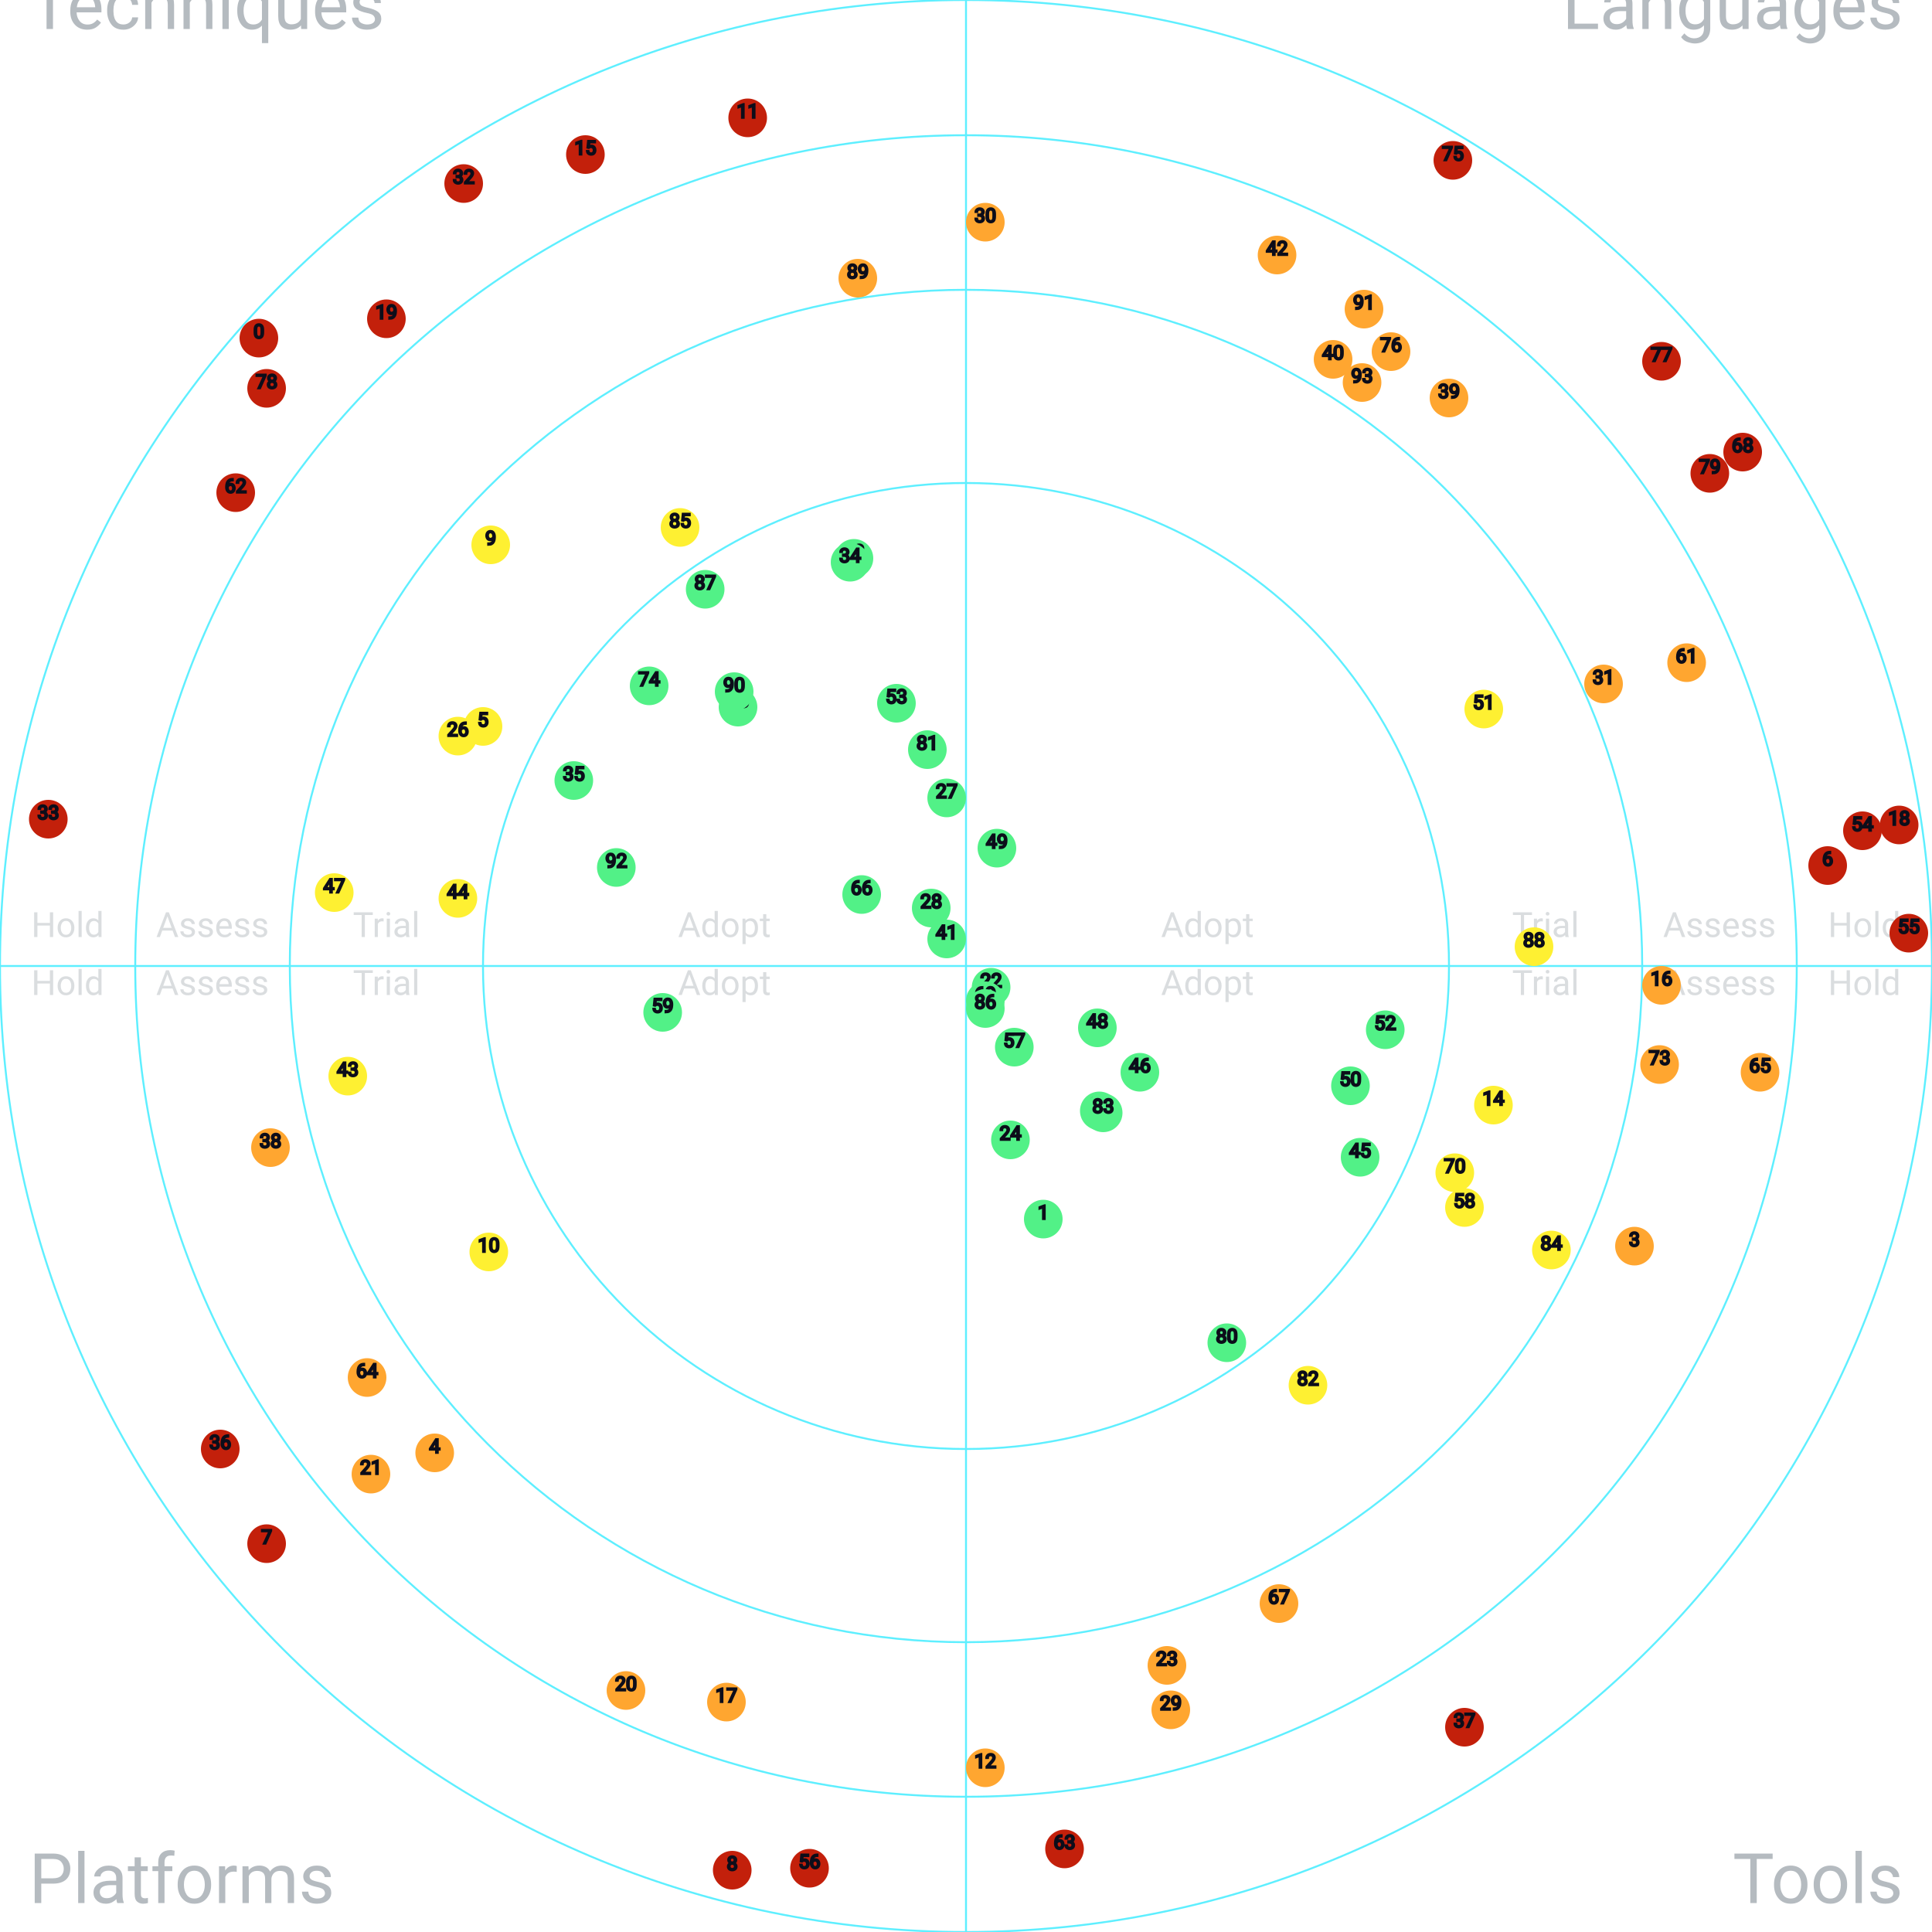
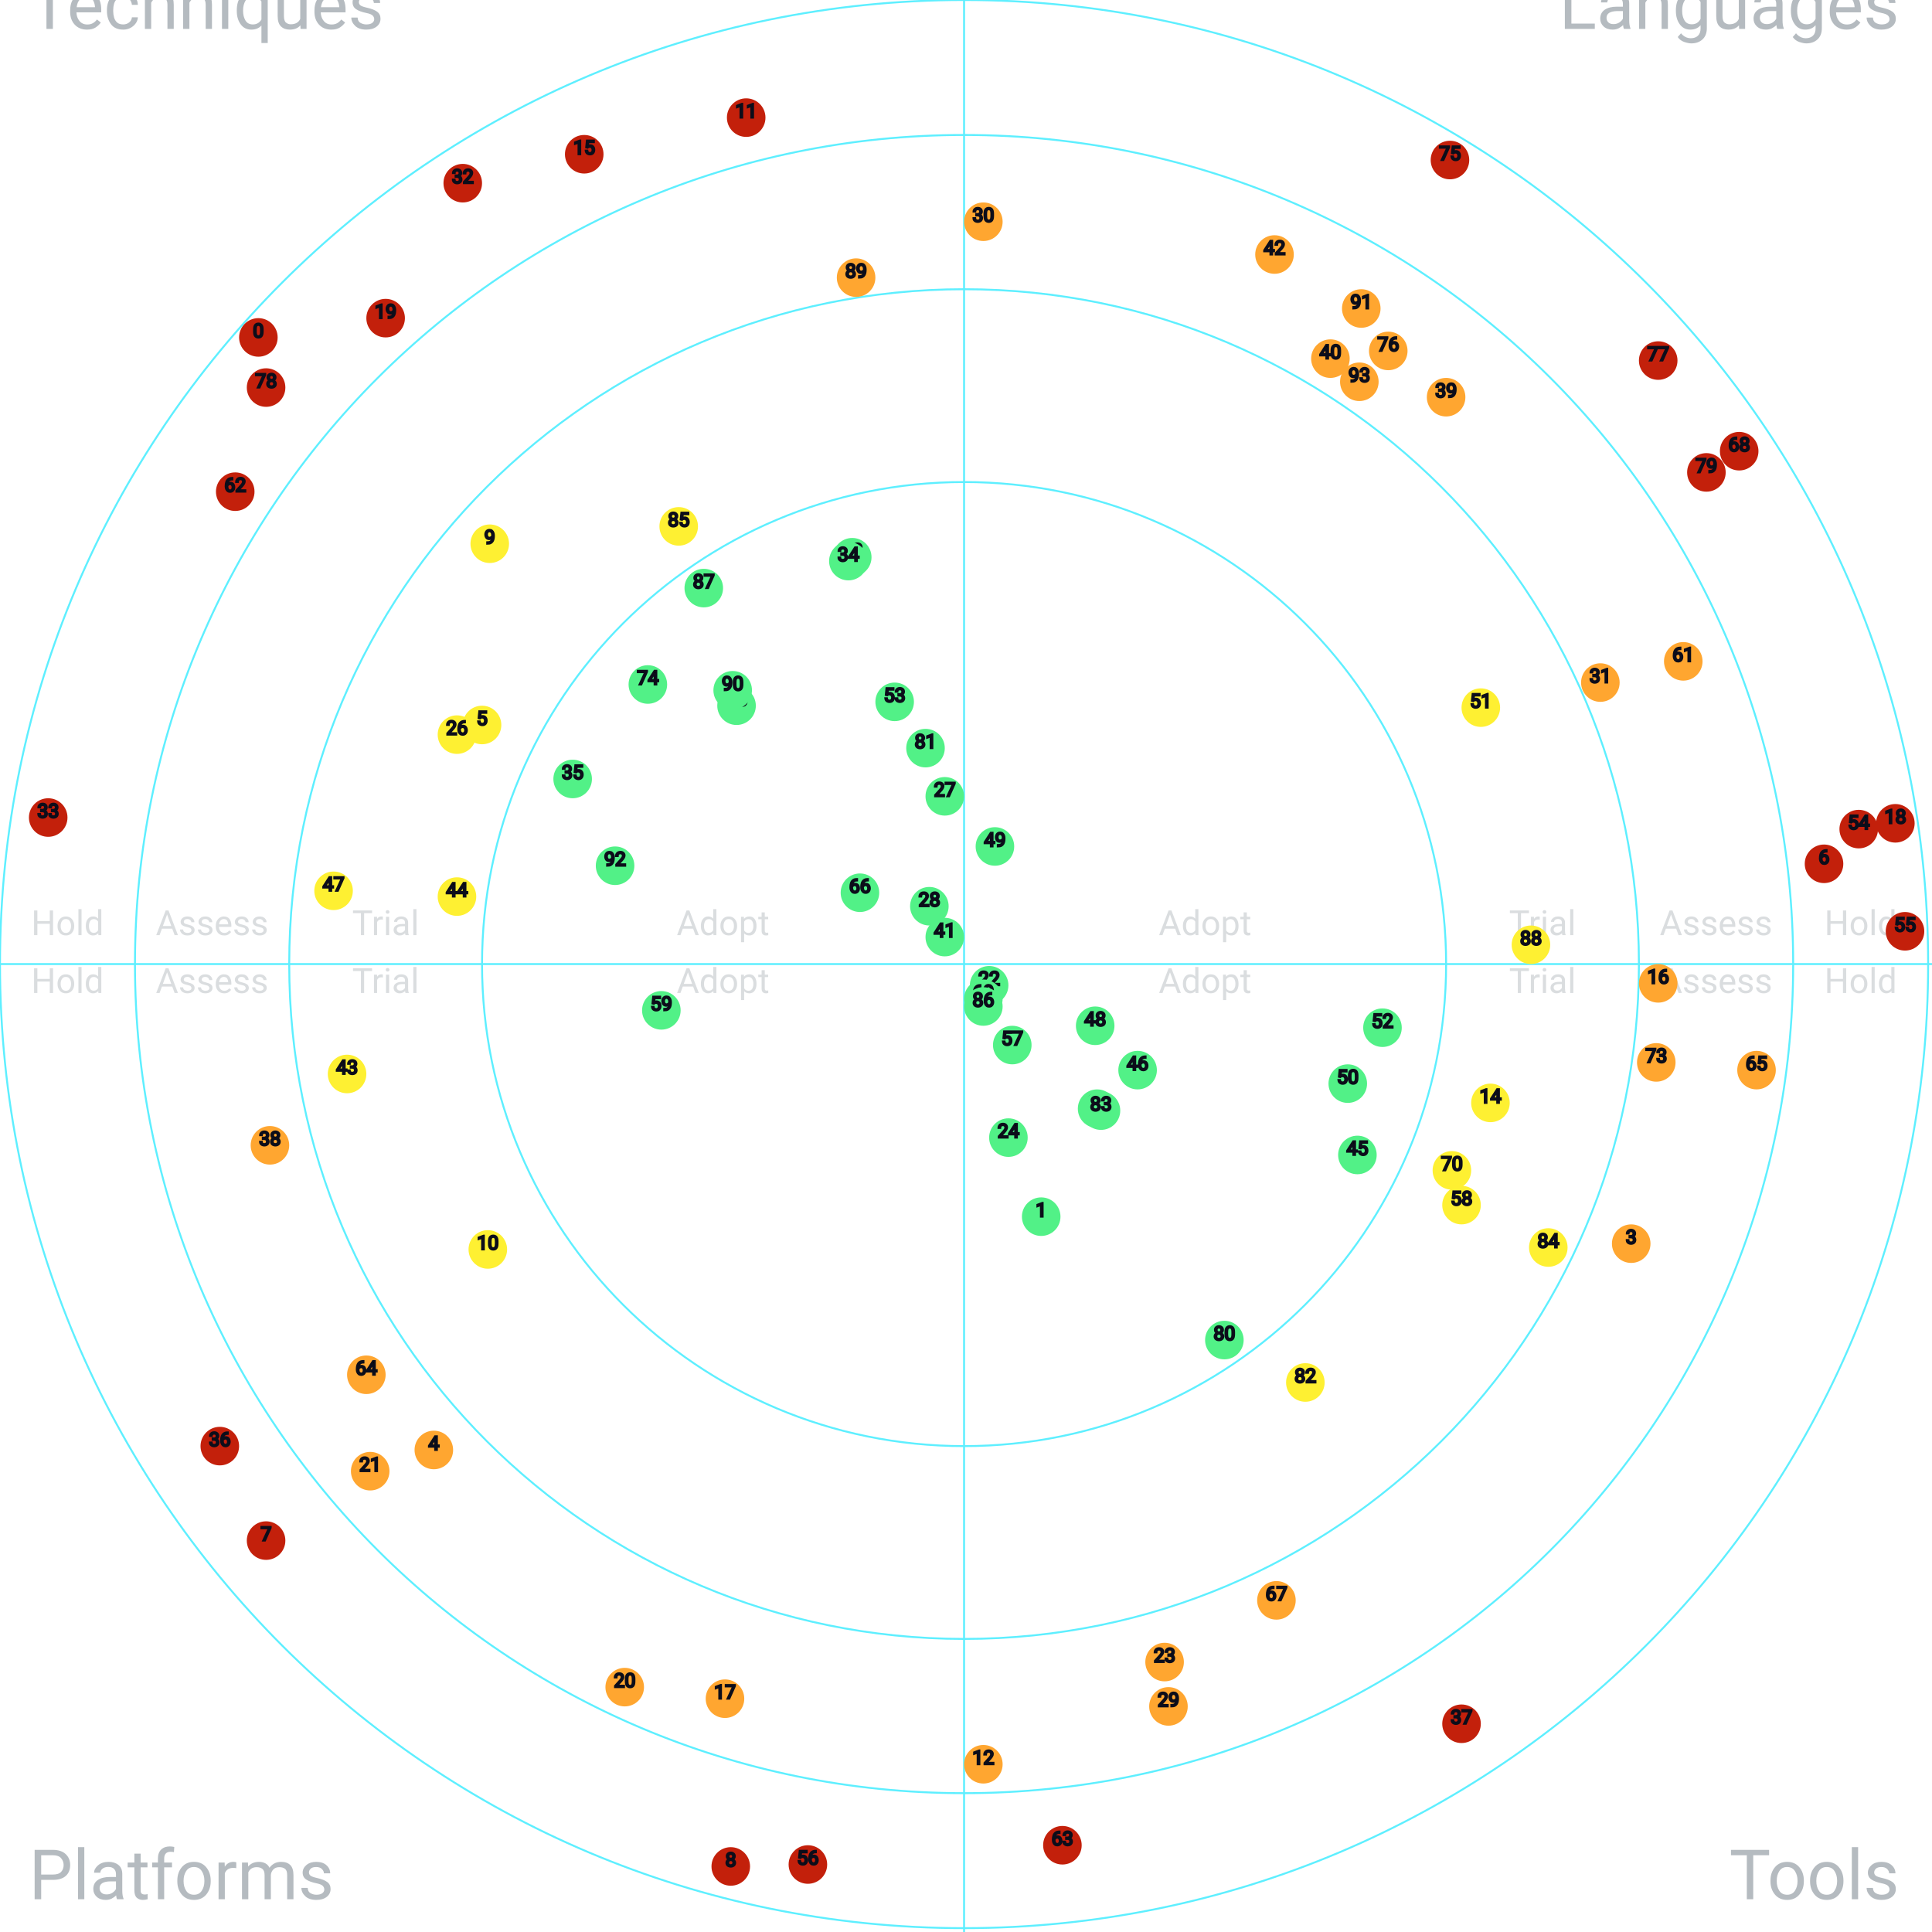
- <svg xmlns="http://www.w3.org/2000/svg" viewBox="0 0 1000 1000" width="800" height="800" style="background-color: #2a2b38">
+ <svg xmlns="http://www.w3.org/2000/svg" viewBox="0 0 1002 1002" width="1000" height="1000">
  <style>
+     svg {
+       background-color: transparent;
+       aspect-ratio: 1;
+       width: 1000px;
+       max-width: 100%;
+       height: auto;
+       padding: 1px;
+     }
+ 
+     svg:has(:target) {
+       width: 500px;
+       padding: 0;
+     }
+ 
+     a {
+       text-decoration: none;
+     }
+ 
    text {
      stroke: #0c0d1a;
      font-weight: normal;
      font-size: 10px;
      font-family: fira code, system-ui, -apple-system, blinkmacsystemfont, pingfang sc, microsoft yahei ui, segoe ui, roboto, oxygen, ubuntu, cantarell, fira sans, droid sans, helvetica neue, helvetica, arial, sans-serif;
    }

    a[href="#"] {
      cursor: not-allowed;
    }

    .primary {
      stroke: #5eefff;
    }

    #blip {
      stroke: transparent;
    }

    .adopt {
      fill: #52f187;
    }

    .trial {
      fill: #fef032;
    }

    .assess {
      fill: #ffa630;
    }

    .hold {
      fill: #c3200b;
    }

    .watermark {
      font-size: 18px;
      fill: #b5bbc0;
      stroke: none;
      opacity: 0.5;
    }

    .title {
      font-size: 36px;
      fill: #b5bbc0;
      stroke: none;
    }
  </style>
  <defs>
    <circle id="blip" r="10" class="blip" />
    <text id="ring0" class="watermark" alignment-baseline="middle" text-anchor="middle">Adopt</text>
    <text id="ring1" class="watermark" alignment-baseline="middle" text-anchor="middle">Trial</text>
    <text id="ring2" class="watermark" alignment-baseline="middle" text-anchor="middle">Assess</text>
    <text id="ring3" class="watermark" alignment-baseline="middle" text-anchor="middle">Hold</text>
  </defs>
  <view id="techniques" viewBox="0 0 500 500" />
  <view id="languages" viewBox="500 0 500 500" />
  <view id="platforms" viewBox="0 500 500 500" />
  <view id="tools" viewBox="500 500 500 500" />
  <g>
    <circle cx="500" cy="500" r="250" fill="transparent" class="primary" />
    <circle cx="500" cy="500" r="350" fill="transparent" class="primary" />
    <circle cx="500" cy="500" r="430" fill="transparent" class="primary" />
    <circle cx="500" cy="500" r="500" fill="transparent" class="primary" />
-     <path d="M 0,500 L 1000,500" class="primary" />
-     <path d="M 500,0 L 500,1000" class="primary" />
+     <path d="M 0,500 L 1002,500" class="primary" />
+     <path d="M 500,0 L 500,1002" class="primary" />
  </g>
  <g>
    <text class="title" x="15" y="15" alignment-baseline="hanging" text-anchor="start">Techniques</text>
    <use href="#ring3" x="35" y="485" />
    <use href="#ring2" x="110" y="485" />
    <use href="#ring1" x="200" y="485" />
    <use href="#ring0" x="375" y="485" />
  </g>
  <g>
    <text class="title" x="985" y="15" alignment-baseline="hanging" text-anchor="end">Languages</text>
    <use href="#ring3" x="965" y="485" />
    <use href="#ring2" x="890" y="485" />
    <use href="#ring1" x="800" y="485" />
    <use href="#ring0" x="625" y="485" />
  </g>
  <g>
    <text class="title" x="15" y="985" alignment-baseline="baseline" text-anchor="start">Platforms</text>
    <use href="#ring3" x="35" y="515" />
    <use href="#ring2" x="110" y="515" />
    <use href="#ring1" x="200" y="515" />
    <use href="#ring0" x="375" y="515" />
  </g>
  <g>
    <text class="title" x="985" y="985" alignment-baseline="baseline" text-anchor="end">Tools</text>
    <use href="#ring3" x="965" y="515" />
    <use href="#ring2" x="890" y="515" />
    <use href="#ring1" x="800" y="515" />
    <use href="#ring0" x="625" y="515" />
  </g>
  <g>
    <g transform="translate(-366 -325)">
      <a href="#" target="_parent">
        <use href="#blip" class="hold" x="500" y="500" />
        <text x="500" y="500" alignment-baseline="middle" text-anchor="middle">
          0
        </text>
      </a>
    </g>
    <g transform="translate(40 131)">
      <a href="#" target="_parent">
        <use href="#blip" class="adopt" x="500" y="500" />
        <text x="500" y="500" alignment-baseline="middle" text-anchor="middle">
          1
        </text>
      </a>
    </g>
    <g transform="translate(346 145)">
      <a href="#" target="_parent">
        <use href="#blip" class="assess" x="500" y="500" />
        <text x="500" y="500" alignment-baseline="middle" text-anchor="middle">
          3
        </text>
      </a>
    </g>
    <g transform="translate(-275 252)">
      <a href="#" target="_parent">
        <use href="#blip" class="assess" x="500" y="500" />
        <text x="500" y="500" alignment-baseline="middle" text-anchor="middle">
          4
        </text>
      </a>
    </g>
    <g transform="translate(-250 -124)">
      <a href="/radar/architecture-decision-records" target="_parent">
        <use href="#blip" class="trial" x="500" y="500" />
        <text x="500" y="500" alignment-baseline="middle" text-anchor="middle">
          5
        </text>
      </a>
    </g>
    <g transform="translate(446 -52)">
      <a href="#" target="_parent">
        <use href="#blip" class="hold" x="500" y="500" />
        <text x="500" y="500" alignment-baseline="middle" text-anchor="middle">
          6
        </text>
      </a>
    </g>
    <g transform="translate(-362 299)">
      <a href="/radar/azure-devops" target="_parent">
        <use href="#blip" class="hold" x="500" y="500" />
        <text x="500" y="500" alignment-baseline="middle" text-anchor="middle">
          7
        </text>
      </a>
    </g>
    <g transform="translate(-121 468)">
      <a href="/radar/azure-pipelines" target="_parent">
        <use href="#blip" class="hold" x="500" y="500" />
        <text x="500" y="500" alignment-baseline="middle" text-anchor="middle">
          8
        </text>
      </a>
    </g>
    <g transform="translate(-246 -218)">
      <a href="#" target="_parent">
        <use href="#blip" class="trial" x="500" y="500" />
        <text x="500" y="500" alignment-baseline="middle" text-anchor="middle">
          9
        </text>
      </a>
    </g>
    <g transform="translate(-247 148)">
      <a href="#" target="_parent">
        <use href="#blip" class="trial" x="500" y="500" />
        <text x="500" y="500" alignment-baseline="middle" text-anchor="middle">
          10
        </text>
      </a>
    </g>
    <g transform="translate(-113 -439)">
      <a href="#" target="_parent">
        <use href="#blip" class="hold" x="500" y="500" />
        <text x="500" y="500" alignment-baseline="middle" text-anchor="middle">
          11
        </text>
      </a>
    </g>
    <g transform="translate(10 415)">
      <a href="#" target="_parent">
        <use href="#blip" class="assess" x="500" y="500" />
        <text x="500" y="500" alignment-baseline="middle" text-anchor="middle">
          12
        </text>
      </a>
    </g>
    <g transform="translate(-58 -211)">
      <a href="#" target="_parent">
        <use href="#blip" class="adopt" x="500" y="500" />
        <text x="500" y="500" alignment-baseline="middle" text-anchor="middle">
          13
        </text>
      </a>
    </g>
    <g transform="translate(273 72)">
      <a href="#" target="_parent">
        <use href="#blip" class="trial" x="500" y="500" />
        <text x="500" y="500" alignment-baseline="middle" text-anchor="middle">
          14
        </text>
      </a>
    </g>
    <g transform="translate(-197 -420)">
      <a href="#" target="_parent">
        <use href="#blip" class="hold" x="500" y="500" />
        <text x="500" y="500" alignment-baseline="middle" text-anchor="middle">
          15
        </text>
      </a>
    </g>
    <g transform="translate(360 10)">
      <a href="#" target="_parent">
        <use href="#blip" class="assess" x="500" y="500" />
        <text x="500" y="500" alignment-baseline="middle" text-anchor="middle">
          16
        </text>
      </a>
    </g>
    <g transform="translate(-124 381)">
      <a href="#" target="_parent">
        <use href="#blip" class="assess" x="500" y="500" />
        <text x="500" y="500" alignment-baseline="middle" text-anchor="middle">
          17
        </text>
      </a>
    </g>
    <g transform="translate(483 -73)">
      <a href="#" target="_parent">
        <use href="#blip" class="hold" x="500" y="500" />
        <text x="500" y="500" alignment-baseline="middle" text-anchor="middle">
          18
        </text>
      </a>
    </g>
    <g transform="translate(-300 -335)">
      <a href="/radar/cloud-solution-architect" target="_parent">
        <use href="#blip" class="hold" x="500" y="500" />
        <text x="500" y="500" alignment-baseline="middle" text-anchor="middle">
          19
        </text>
      </a>
    </g>
    <g transform="translate(-176 375)">
      <a href="#" target="_parent">
        <use href="#blip" class="assess" x="500" y="500" />
        <text x="500" y="500" alignment-baseline="middle" text-anchor="middle">
          20
        </text>
      </a>
    </g>
    <g transform="translate(-308 263)">
      <a href="#" target="_parent">
        <use href="#blip" class="assess" x="500" y="500" />
        <text x="500" y="500" alignment-baseline="middle" text-anchor="middle">
          21
        </text>
      </a>
    </g>
    <g transform="translate(13 11)">
      <a href="#" target="_parent">
        <use href="#blip" class="adopt" x="500" y="500" />
        <text x="500" y="500" alignment-baseline="middle" text-anchor="middle">
          22
        </text>
      </a>
    </g>
    <g transform="translate(104 362)">
      <a href="#" target="_parent">
        <use href="#blip" class="assess" x="500" y="500" />
        <text x="500" y="500" alignment-baseline="middle" text-anchor="middle">
          23
        </text>
      </a>
    </g>
    <g transform="translate(23 90)">
      <a href="#" target="_parent">
        <use href="#blip" class="adopt" x="500" y="500" />
        <text x="500" y="500" alignment-baseline="middle" text-anchor="middle">
          24
        </text>
      </a>
    </g>
    <g transform="translate(-118 -134)">
      <a href="#" target="_parent">
        <use href="#blip" class="adopt" x="500" y="500" />
        <text x="500" y="500" alignment-baseline="middle" text-anchor="middle">
          25
        </text>
      </a>
    </g>
    <g transform="translate(-263 -119)">
      <a href="#" target="_parent">
        <use href="#blip" class="trial" x="500" y="500" />
        <text x="500" y="500" alignment-baseline="middle" text-anchor="middle">
          26
        </text>
      </a>
    </g>
    <g transform="translate(-10 -87)">
      <a href="#" target="_parent">
        <use href="#blip" class="adopt" x="500" y="500" />
        <text x="500" y="500" alignment-baseline="middle" text-anchor="middle">
          27
        </text>
      </a>
    </g>
    <g transform="translate(-18 -30)">
      <a href="#" target="_parent">
        <use href="#blip" class="adopt" x="500" y="500" />
        <text x="500" y="500" alignment-baseline="middle" text-anchor="middle">
          28
        </text>
      </a>
    </g>
    <g transform="translate(106 385)">
      <a href="#" target="_parent">
        <use href="#blip" class="assess" x="500" y="500" />
        <text x="500" y="500" alignment-baseline="middle" text-anchor="middle">
          29
        </text>
      </a>
    </g>
    <g transform="translate(10 -385)">
      <a href="#" target="_parent">
        <use href="#blip" class="assess" x="500" y="500" />
        <text x="500" y="500" alignment-baseline="middle" text-anchor="middle">
          30
        </text>
      </a>
    </g>
    <g transform="translate(330 -146)">
      <a href="#" target="_parent">
        <use href="#blip" class="assess" x="500" y="500" />
        <text x="500" y="500" alignment-baseline="middle" text-anchor="middle">
          31
        </text>
      </a>
    </g>
    <g transform="translate(-260 -405)">
      <a href="#" target="_parent">
        <use href="#blip" class="hold" x="500" y="500" />
        <text x="500" y="500" alignment-baseline="middle" text-anchor="middle">
          32
        </text>
      </a>
    </g>
    <g transform="translate(-475 -76)">
      <a href="/radar/devops-engineer" target="_parent">
        <use href="#blip" class="hold" x="500" y="500" />
        <text x="500" y="500" alignment-baseline="middle" text-anchor="middle">
          33
        </text>
      </a>
    </g>
    <g transform="translate(-60 -209)">
      <a href="#" target="_parent">
        <use href="#blip" class="adopt" x="500" y="500" />
        <text x="500" y="500" alignment-baseline="middle" text-anchor="middle">
          34
        </text>
      </a>
    </g>
    <g transform="translate(-203 -96)">
      <a href="/radar/domain-driven-design" target="_parent">
        <use href="#blip" class="adopt" x="500" y="500" />
        <text x="500" y="500" alignment-baseline="middle" text-anchor="middle">
          35
        </text>
      </a>
    </g>
    <g transform="translate(-386 250)">
      <a href="#" target="_parent">
        <use href="#blip" class="hold" x="500" y="500" />
        <text x="500" y="500" alignment-baseline="middle" text-anchor="middle">
          36
        </text>
      </a>
    </g>
    <g transform="translate(258 394)">
      <a href="#" target="_parent">
        <use href="#blip" class="hold" x="500" y="500" />
        <text x="500" y="500" alignment-baseline="middle" text-anchor="middle">
          37
        </text>
      </a>
    </g>
    <g transform="translate(-360 94)">
      <a href="#" target="_parent">
        <use href="#blip" class="assess" x="500" y="500" />
        <text x="500" y="500" alignment-baseline="middle" text-anchor="middle">
          38
        </text>
      </a>
    </g>
    <g transform="translate(250 -294)">
      <a href="#" target="_parent">
        <use href="#blip" class="assess" x="500" y="500" />
        <text x="500" y="500" alignment-baseline="middle" text-anchor="middle">
          39
        </text>
      </a>
    </g>
    <g transform="translate(190 -314)">
      <a href="#" target="_parent">
        <use href="#blip" class="assess" x="500" y="500" />
        <text x="500" y="500" alignment-baseline="middle" text-anchor="middle">
          40
        </text>
      </a>
    </g>
    <g transform="translate(-10 -14)">
      <a href="#" target="_parent">
        <use href="#blip" class="adopt" x="500" y="500" />
        <text x="500" y="500" alignment-baseline="middle" text-anchor="middle">
          41
        </text>
      </a>
    </g>
    <g transform="translate(161 -368)">
      <a href="#" target="_parent">
        <use href="#blip" class="assess" x="500" y="500" />
        <text x="500" y="500" alignment-baseline="middle" text-anchor="middle">
          42
        </text>
      </a>
    </g>
    <g transform="translate(-320 57)">
      <a href="#" target="_parent">
        <use href="#blip" class="trial" x="500" y="500" />
        <text x="500" y="500" alignment-baseline="middle" text-anchor="middle">
          43
        </text>
      </a>
    </g>
    <g transform="translate(-263 -35)">
      <a href="#" target="_parent">
        <use href="#blip" class="trial" x="500" y="500" />
        <text x="500" y="500" alignment-baseline="middle" text-anchor="middle">
          44
        </text>
      </a>
    </g>
    <g transform="translate(204 99)">
      <a href="#" target="_parent">
        <use href="#blip" class="adopt" x="500" y="500" />
        <text x="500" y="500" alignment-baseline="middle" text-anchor="middle">
          45
        </text>
      </a>
    </g>
    <g transform="translate(90 55)">
      <a href="#" target="_parent">
        <use href="#blip" class="adopt" x="500" y="500" />
        <text x="500" y="500" alignment-baseline="middle" text-anchor="middle">
          46
        </text>
      </a>
    </g>
    <g transform="translate(-327 -38)">
      <a href="#" target="_parent">
        <use href="#blip" class="trial" x="500" y="500" />
        <text x="500" y="500" alignment-baseline="middle" text-anchor="middle">
          47
        </text>
      </a>
    </g>
    <g transform="translate(68 32)">
      <a href="#" target="_parent">
        <use href="#blip" class="adopt" x="500" y="500" />
        <text x="500" y="500" alignment-baseline="middle" text-anchor="middle">
          48
        </text>
      </a>
    </g>
    <g transform="translate(16 -61)">
      <a href="#" target="_parent">
        <use href="#blip" class="adopt" x="500" y="500" />
        <text x="500" y="500" alignment-baseline="middle" text-anchor="middle">
          49
        </text>
      </a>
    </g>
    <g transform="translate(199 62)">
      <a href="#" target="_parent">
        <use href="#blip" class="adopt" x="500" y="500" />
        <text x="500" y="500" alignment-baseline="middle" text-anchor="middle">
          50
        </text>
      </a>
    </g>
    <g transform="translate(268 -133)">
      <a href="#" target="_parent">
        <use href="#blip" class="trial" x="500" y="500" />
        <text x="500" y="500" alignment-baseline="middle" text-anchor="middle">
          51
        </text>
      </a>
    </g>
    <g transform="translate(217 33)">
      <a href="#" target="_parent">
        <use href="#blip" class="adopt" x="500" y="500" />
        <text x="500" y="500" alignment-baseline="middle" text-anchor="middle">
          52
        </text>
      </a>
    </g>
    <g transform="translate(-36 -136)">
      <a href="#" target="_parent">
        <use href="#blip" class="adopt" x="500" y="500" />
        <text x="500" y="500" alignment-baseline="middle" text-anchor="middle">
          53
        </text>
      </a>
    </g>
    <g transform="translate(464 -70)">
      <a href="#" target="_parent">
        <use href="#blip" class="hold" x="500" y="500" />
        <text x="500" y="500" alignment-baseline="middle" text-anchor="middle">
          54
        </text>
      </a>
    </g>
    <g transform="translate(488 -17)">
      <a href="#" target="_parent">
        <use href="#blip" class="hold" x="500" y="500" />
        <text x="500" y="500" alignment-baseline="middle" text-anchor="middle">
          55
        </text>
      </a>
    </g>
    <g transform="translate(-81 467)">
      <a href="#" target="_parent">
        <use href="#blip" class="hold" x="500" y="500" />
        <text x="500" y="500" alignment-baseline="middle" text-anchor="middle">
          56
        </text>
      </a>
    </g>
    <g transform="translate(25 42)">
      <a href="#" target="_parent">
        <use href="#blip" class="adopt" x="500" y="500" />
        <text x="500" y="500" alignment-baseline="middle" text-anchor="middle">
          57
        </text>
      </a>
    </g>
    <g transform="translate(258 125)">
      <a href="#" target="_parent">
        <use href="#blip" class="trial" x="500" y="500" />
        <text x="500" y="500" alignment-baseline="middle" text-anchor="middle">
          58
        </text>
      </a>
    </g>
    <g transform="translate(-157 24)">
      <a href="#" target="_parent">
        <use href="#blip" class="adopt" x="500" y="500" />
        <text x="500" y="500" alignment-baseline="middle" text-anchor="middle">
          59
        </text>
      </a>
    </g>
    <g transform="translate(69 75)">
      <a href="#" target="_parent">
        <use href="#blip" class="adopt" x="500" y="500" />
        <text x="500" y="500" alignment-baseline="middle" text-anchor="middle">
          60
        </text>
      </a>
    </g>
    <g transform="translate(373 -157)">
      <a href="#" target="_parent">
        <use href="#blip" class="assess" x="500" y="500" />
        <text x="500" y="500" alignment-baseline="middle" text-anchor="middle">
          61
        </text>
      </a>
    </g>
    <g transform="translate(-378 -245)">
      <a href="#" target="_parent">
        <use href="#blip" class="hold" x="500" y="500" />
        <text x="500" y="500" alignment-baseline="middle" text-anchor="middle">
          62
        </text>
      </a>
    </g>
    <g transform="translate(51 457)">
      <a href="#" target="_parent">
        <use href="#blip" class="hold" x="500" y="500" />
        <text x="500" y="500" alignment-baseline="middle" text-anchor="middle">
          63
        </text>
      </a>
    </g>
    <g transform="translate(-310 213)">
      <a href="#" target="_parent">
        <use href="#blip" class="assess" x="500" y="500" />
        <text x="500" y="500" alignment-baseline="middle" text-anchor="middle">
          64
        </text>
      </a>
    </g>
    <g transform="translate(411 55)">
      <a href="#" target="_parent">
        <use href="#blip" class="assess" x="500" y="500" />
        <text x="500" y="500" alignment-baseline="middle" text-anchor="middle">
          65
        </text>
      </a>
    </g>
    <g transform="translate(-54 -37)">
      <a href="#" target="_parent">
        <use href="#blip" class="adopt" x="500" y="500" />
        <text x="500" y="500" alignment-baseline="middle" text-anchor="middle">
          66
        </text>
      </a>
    </g>
    <g transform="translate(162 330)">
      <a href="#" target="_parent">
        <use href="#blip" class="assess" x="500" y="500" />
        <text x="500" y="500" alignment-baseline="middle" text-anchor="middle">
          67
        </text>
      </a>
    </g>
    <g transform="translate(402 -266)">
      <a href="#" target="_parent">
        <use href="#blip" class="hold" x="500" y="500" />
        <text x="500" y="500" alignment-baseline="middle" text-anchor="middle">
          68
        </text>
      </a>
    </g>
    <g transform="translate(10 18)">
      <a href="#" target="_parent">
        <use href="#blip" class="adopt" x="500" y="500" />
        <text x="500" y="500" alignment-baseline="middle" text-anchor="middle">
          69
        </text>
      </a>
    </g>
    <g transform="translate(253 107)">
      <a href="#" target="_parent">
        <use href="#blip" class="trial" x="500" y="500" />
        <text x="500" y="500" alignment-baseline="middle" text-anchor="middle">
          70
        </text>
      </a>
    </g>
    <g transform="translate(359 51)">
      <a href="#" target="_parent">
        <use href="#blip" class="assess" x="500" y="500" />
        <text x="500" y="500" alignment-baseline="middle" text-anchor="middle">
          73
        </text>
      </a>
    </g>
    <g transform="translate(-164 -145)">
      <a href="#" target="_parent">
        <use href="#blip" class="adopt" x="500" y="500" />
        <text x="500" y="500" alignment-baseline="middle" text-anchor="middle">
          74
        </text>
      </a>
    </g>
    <g transform="translate(252 -417)">
      <a href="#" target="_parent">
        <use href="#blip" class="hold" x="500" y="500" />
        <text x="500" y="500" alignment-baseline="middle" text-anchor="middle">
          75
        </text>
      </a>
    </g>
    <g transform="translate(220 -318)">
      <a href="#" target="_parent">
        <use href="#blip" class="assess" x="500" y="500" />
        <text x="500" y="500" alignment-baseline="middle" text-anchor="middle">
          76
        </text>
      </a>
    </g>
    <g transform="translate(360 -313)">
      <a href="/radar/scala" target="_parent">
        <use href="#blip" class="hold" x="500" y="500" />
        <text x="500" y="500" alignment-baseline="middle" text-anchor="middle">
          77
        </text>
      </a>
    </g>
    <g transform="translate(-362 -299)">
      <a href="#" target="_parent">
        <use href="#blip" class="hold" x="500" y="500" />
        <text x="500" y="500" alignment-baseline="middle" text-anchor="middle">
          78
        </text>
      </a>
    </g>
    <g transform="translate(385 -255)">
      <a href="#" target="_parent">
        <use href="#blip" class="hold" x="500" y="500" />
        <text x="500" y="500" alignment-baseline="middle" text-anchor="middle">
          79
        </text>
      </a>
    </g>
    <g transform="translate(135 195)">
      <a href="#" target="_parent">
        <use href="#blip" class="adopt" x="500" y="500" />
        <text x="500" y="500" alignment-baseline="middle" text-anchor="middle">
          80
        </text>
      </a>
    </g>
    <g transform="translate(-20 -112)">
      <a href="#" target="_parent">
        <use href="#blip" class="adopt" x="500" y="500" />
        <text x="500" y="500" alignment-baseline="middle" text-anchor="middle">
          81
        </text>
      </a>
    </g>
    <g transform="translate(177 217)">
      <a href="#" target="_parent">
        <use href="#blip" class="trial" x="500" y="500" />
        <text x="500" y="500" alignment-baseline="middle" text-anchor="middle">
          82
        </text>
      </a>
    </g>
    <g transform="translate(71 76)">
      <a href="#" target="_parent">
        <use href="#blip" class="adopt" x="500" y="500" />
        <text x="500" y="500" alignment-baseline="middle" text-anchor="middle">
          83
        </text>
      </a>
    </g>
    <g transform="translate(303 147)">
      <a href="#" target="_parent">
        <use href="#blip" class="trial" x="500" y="500" />
        <text x="500" y="500" alignment-baseline="middle" text-anchor="middle">
          84
        </text>
      </a>
    </g>
    <g transform="translate(-148 -227)">
      <a href="#" target="_parent">
        <use href="#blip" class="trial" x="500" y="500" />
        <text x="500" y="500" alignment-baseline="middle" text-anchor="middle">
          85
        </text>
      </a>
    </g>
    <g transform="translate(10 22)">
      <a href="#" target="_parent">
        <use href="#blip" class="adopt" x="500" y="500" />
        <text x="500" y="500" alignment-baseline="middle" text-anchor="middle">
          86
        </text>
      </a>
    </g>
    <g transform="translate(-135 -195)">
      <a href="#" target="_parent">
        <use href="#blip" class="adopt" x="500" y="500" />
        <text x="500" y="500" alignment-baseline="middle" text-anchor="middle">
          87
        </text>
      </a>
    </g>
    <g transform="translate(294 -10)">
      <a href="#" target="_parent">
        <use href="#blip" class="trial" x="500" y="500" />
        <text x="500" y="500" alignment-baseline="middle" text-anchor="middle">
          88
        </text>
      </a>
    </g>
    <g transform="translate(-56 -356)">
      <a href="#" target="_parent">
        <use href="#blip" class="assess" x="500" y="500" />
        <text x="500" y="500" alignment-baseline="middle" text-anchor="middle">
          89
        </text>
      </a>
    </g>
    <g transform="translate(-120 -142)">
      <a href="#" target="_parent">
        <use href="#blip" class="adopt" x="500" y="500" />
        <text x="500" y="500" alignment-baseline="middle" text-anchor="middle">
          90
        </text>
      </a>
    </g>
    <g transform="translate(206 -340)">
      <a href="#" target="_parent">
        <use href="#blip" class="assess" x="500" y="500" />
        <text x="500" y="500" alignment-baseline="middle" text-anchor="middle">
          91
        </text>
      </a>
    </g>
    <g transform="translate(-181 -51)">
      <a href="#" target="_parent">
        <use href="#blip" class="adopt" x="500" y="500" />
        <text x="500" y="500" alignment-baseline="middle" text-anchor="middle">
          92
        </text>
      </a>
    </g>
    <g transform="translate(205 -302)">
      <a href="#" target="_parent">
        <use href="#blip" class="assess" x="500" y="500" />
        <text x="500" y="500" alignment-baseline="middle" text-anchor="middle">
          93
        </text>
      </a>
    </g>
  </g>
</svg>
